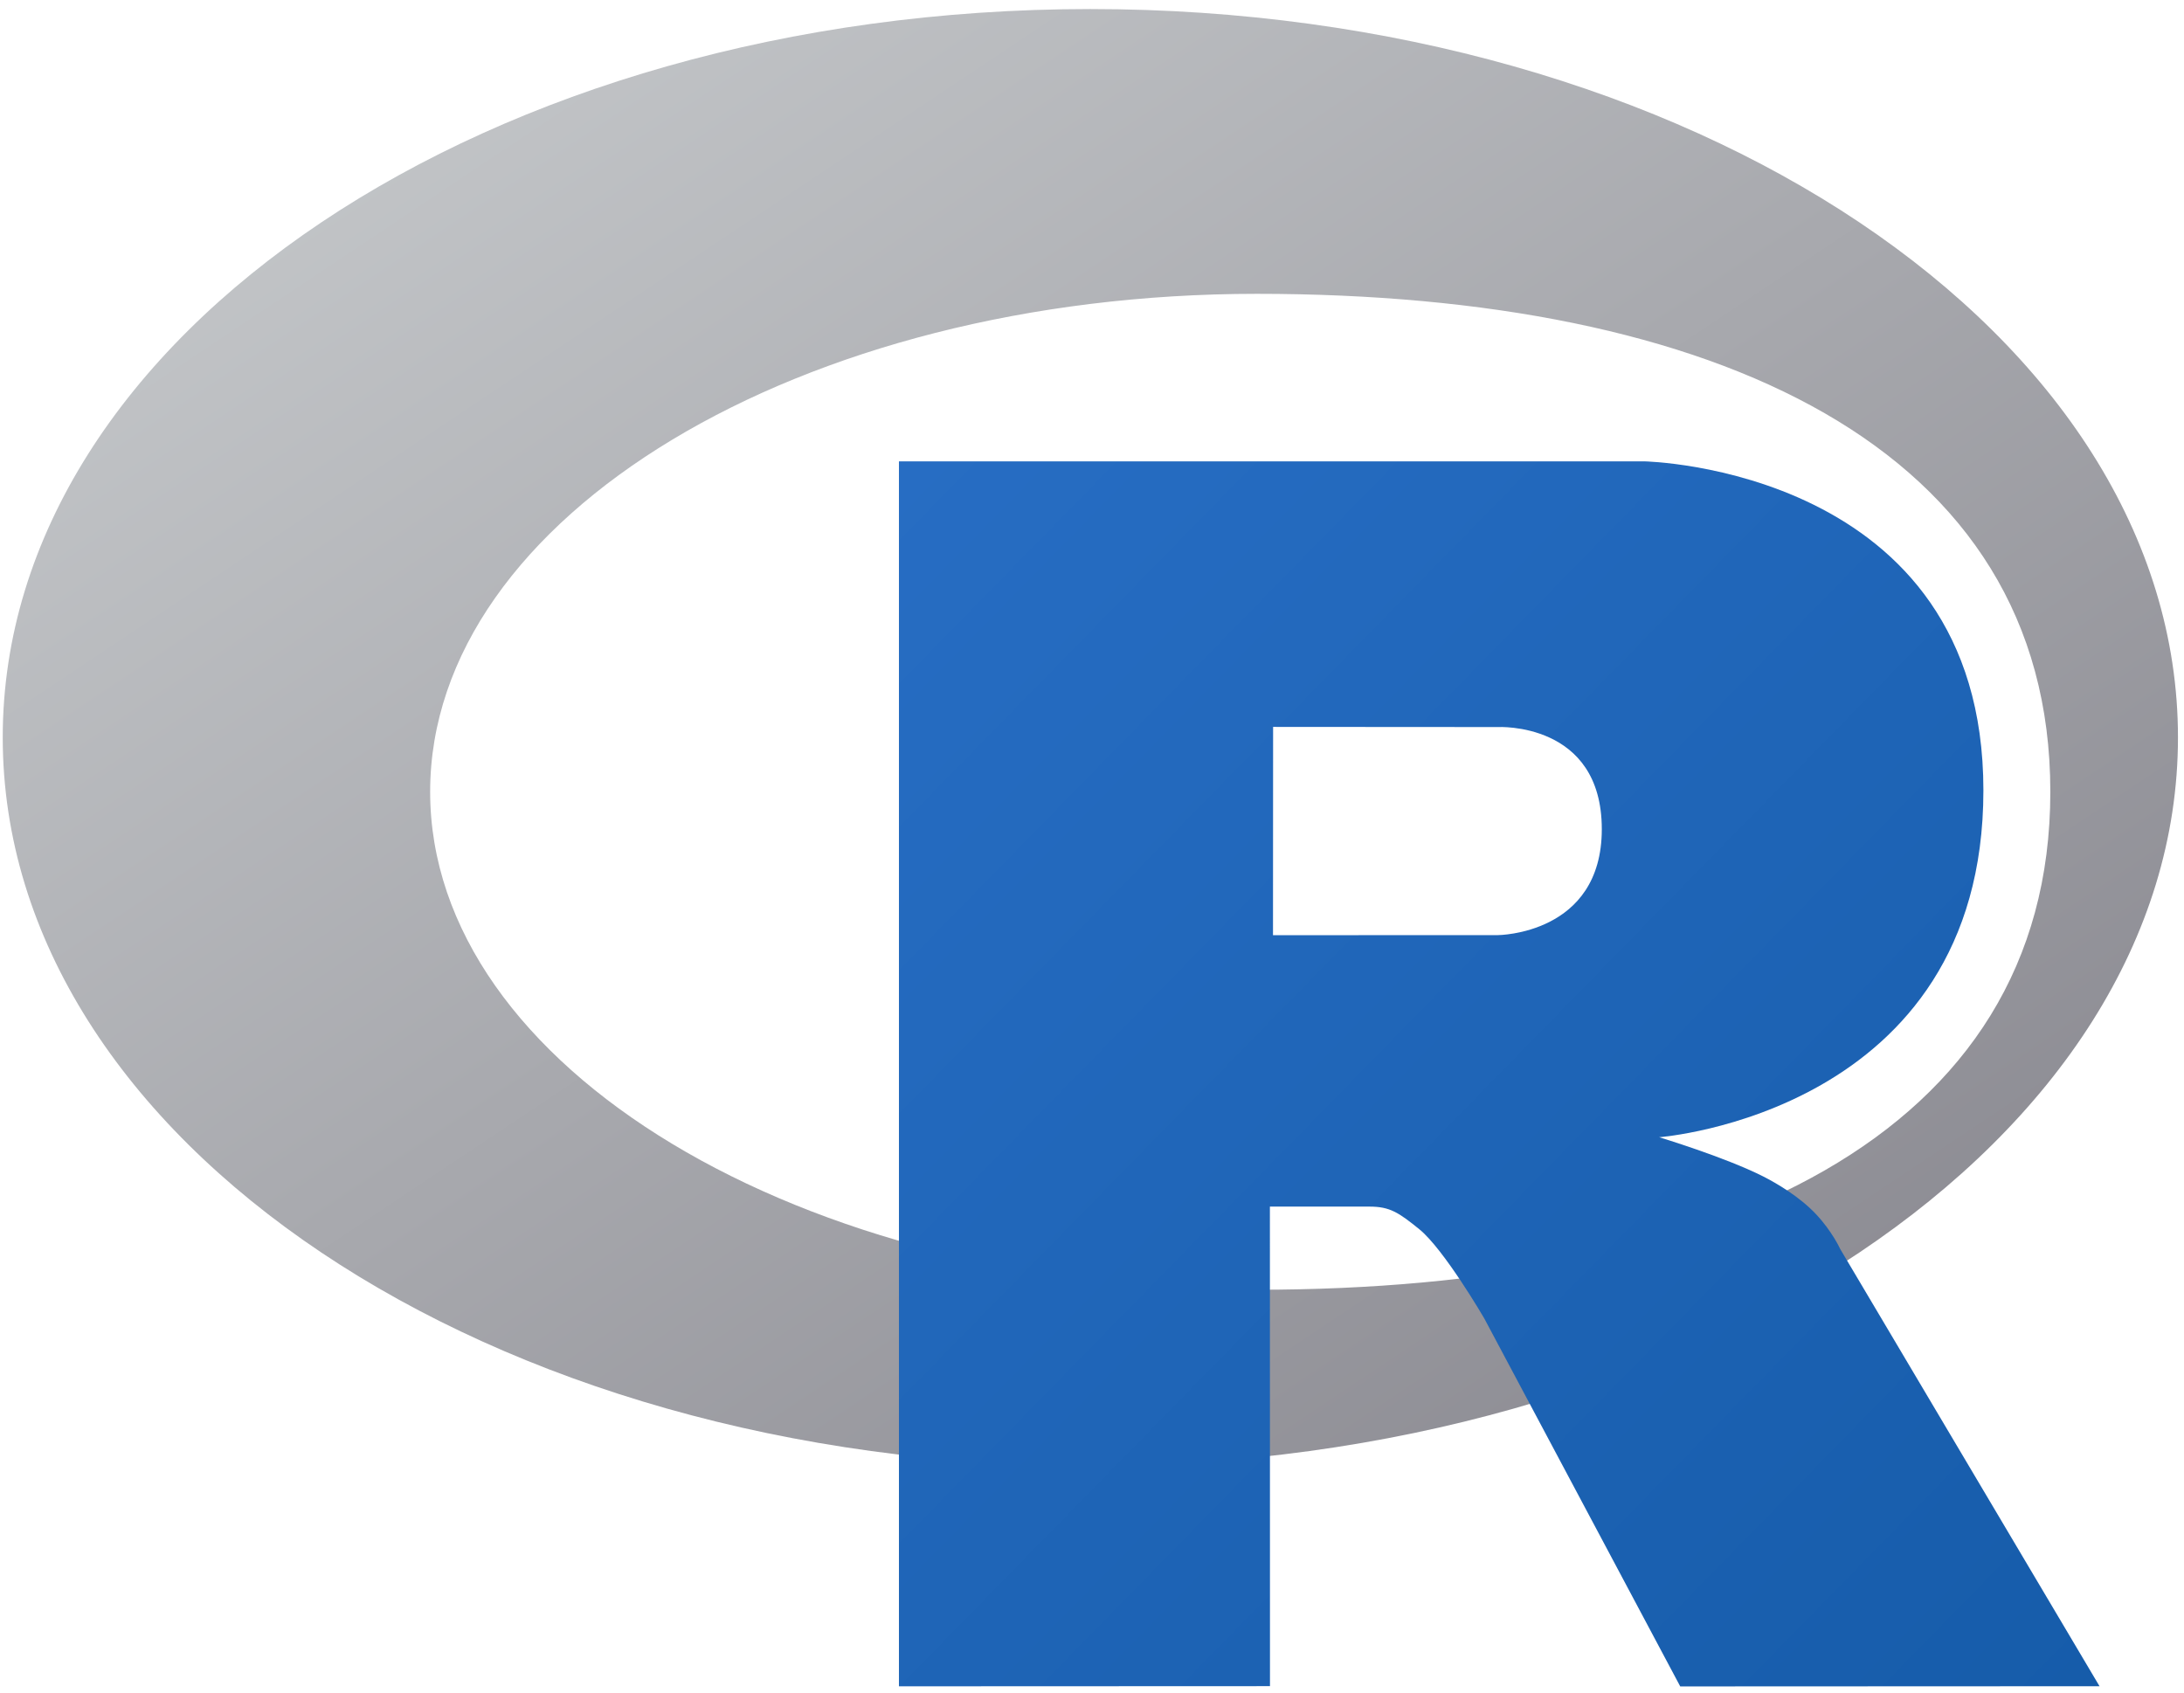
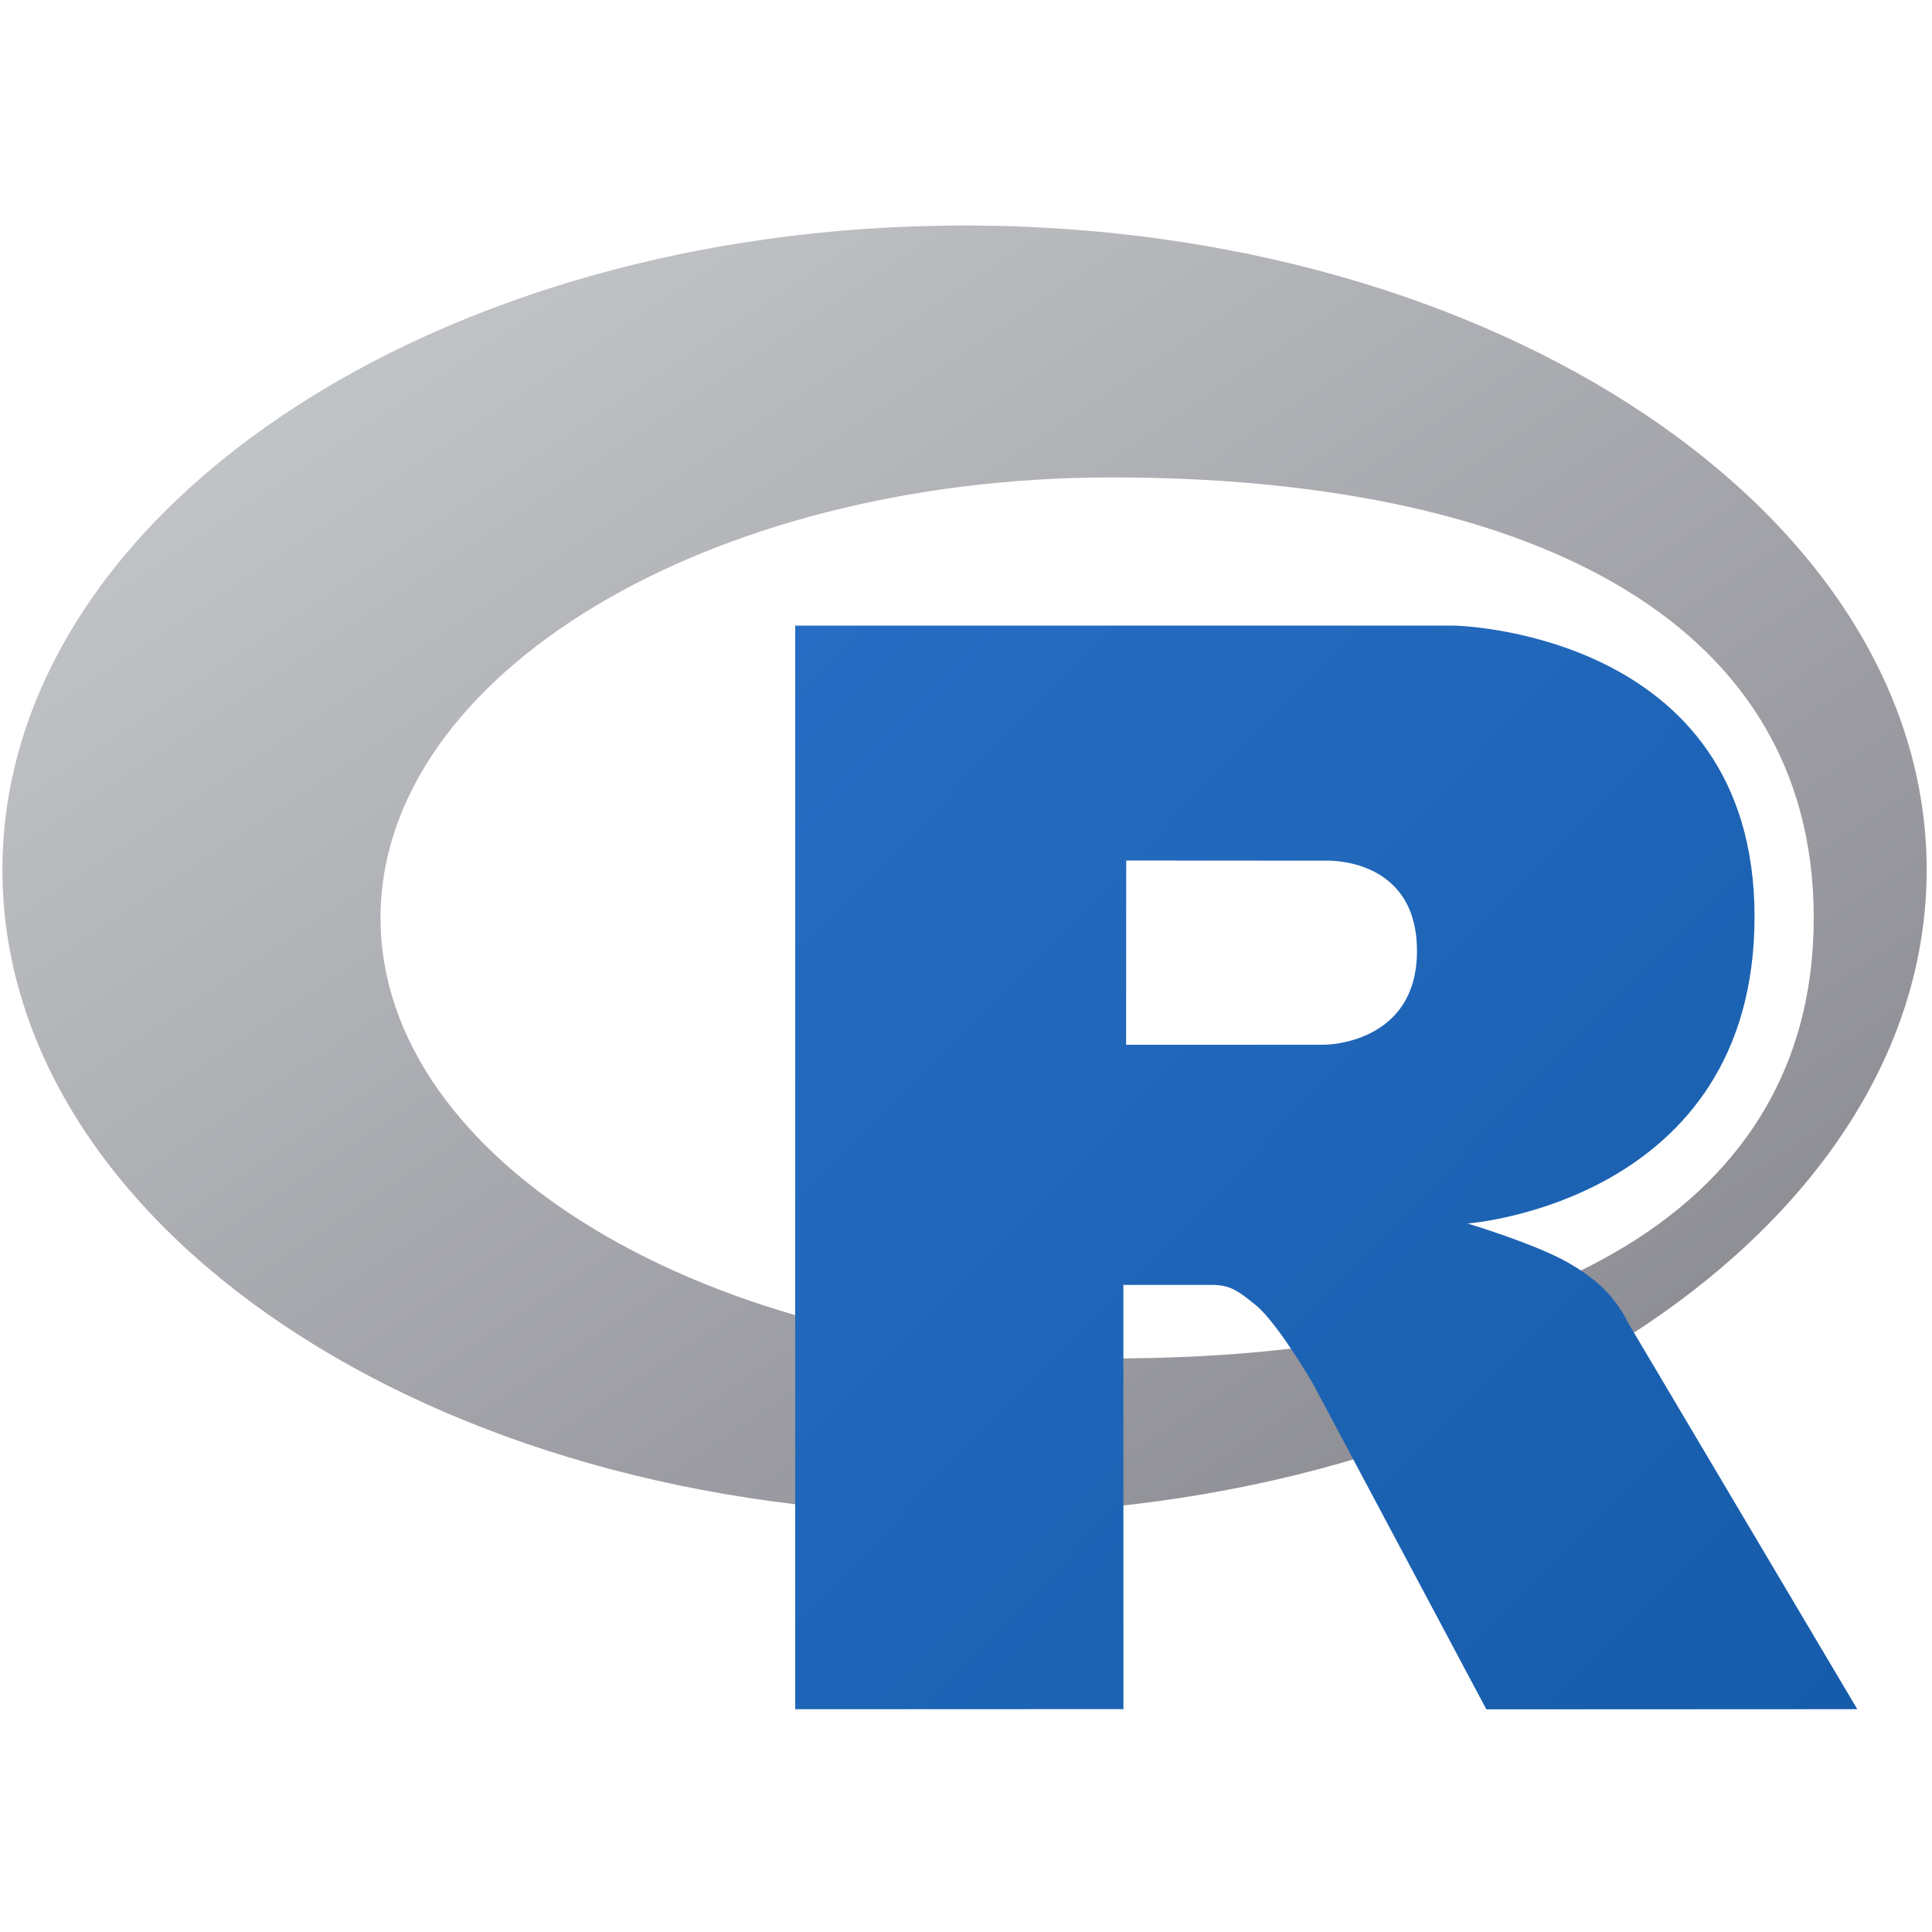
- <svg xmlns="http://www.w3.org/2000/svg" preserveAspectRatio="xMidYMid" width="724" height="561" viewBox="0 0 724 561">
+ <svg xmlns="http://www.w3.org/2000/svg" preserveAspectRatio="xMidYMid" width="32" height="32" viewBox="0 0 724 561">
  <defs>
    <linearGradient id="gradientFill-1" x1="0" x2="1" y1="0" y2="1" gradientUnits="objectBoundingBox" spreadMethod="pad">
      <stop offset="0" stop-color="rgb(203,206,208)" stop-opacity="1" />
      <stop offset="1" stop-color="rgb(132,131,139)" stop-opacity="1" />
    </linearGradient>
    <linearGradient id="gradientFill-2" x1="0" x2="1" y1="0" y2="1" gradientUnits="objectBoundingBox" spreadMethod="pad">
      <stop offset="0" stop-color="rgb(39,109,195)" stop-opacity="1" />
      <stop offset="1" stop-color="rgb(22,92,170)" stop-opacity="1" />
    </linearGradient>
  </defs>
  <path d="M361.453,485.937 C162.329,485.937 0.906,377.828 0.906,244.469 C0.906,111.109 162.329,3.000 361.453,3.000 C560.578,3.000 722.000,111.109 722.000,244.469 C722.000,377.828 560.578,485.937 361.453,485.937 ZM416.641,97.406 C265.289,97.406 142.594,171.314 142.594,262.484 C142.594,353.654 265.289,427.562 416.641,427.562 C567.992,427.562 679.687,377.033 679.687,262.484 C679.687,147.971 567.992,97.406 416.641,97.406 Z" fill="url(#gradientFill-1)" fill-rule="evenodd" />
  <path d="M550.000,377.000 C550.000,377.000 571.822,383.585 584.500,390.000 C588.899,392.226 596.510,396.668 602.000,402.500 C607.378,408.212 610.000,414.000 610.000,414.000 L696.000,559.000 L557.000,559.062 L492.000,437.000 C492.000,437.000 478.690,414.131 470.500,407.500 C463.668,401.969 460.755,400.000 454.000,400.000 C449.298,400.000 420.974,400.000 420.974,400.000 L421.000,558.974 L298.000,559.026 L298.000,152.938 L545.000,152.938 C545.000,152.938 657.500,154.967 657.500,262.000 C657.500,369.033 550.000,377.000 550.000,377.000 ZM496.500,241.024 L422.037,240.976 L422.000,310.026 L496.500,310.002 C496.500,310.002 531.000,309.895 531.000,274.877 C531.000,239.155 496.500,241.024 496.500,241.024 Z" fill="url(#gradientFill-2)" fill-rule="evenodd" />
</svg>
